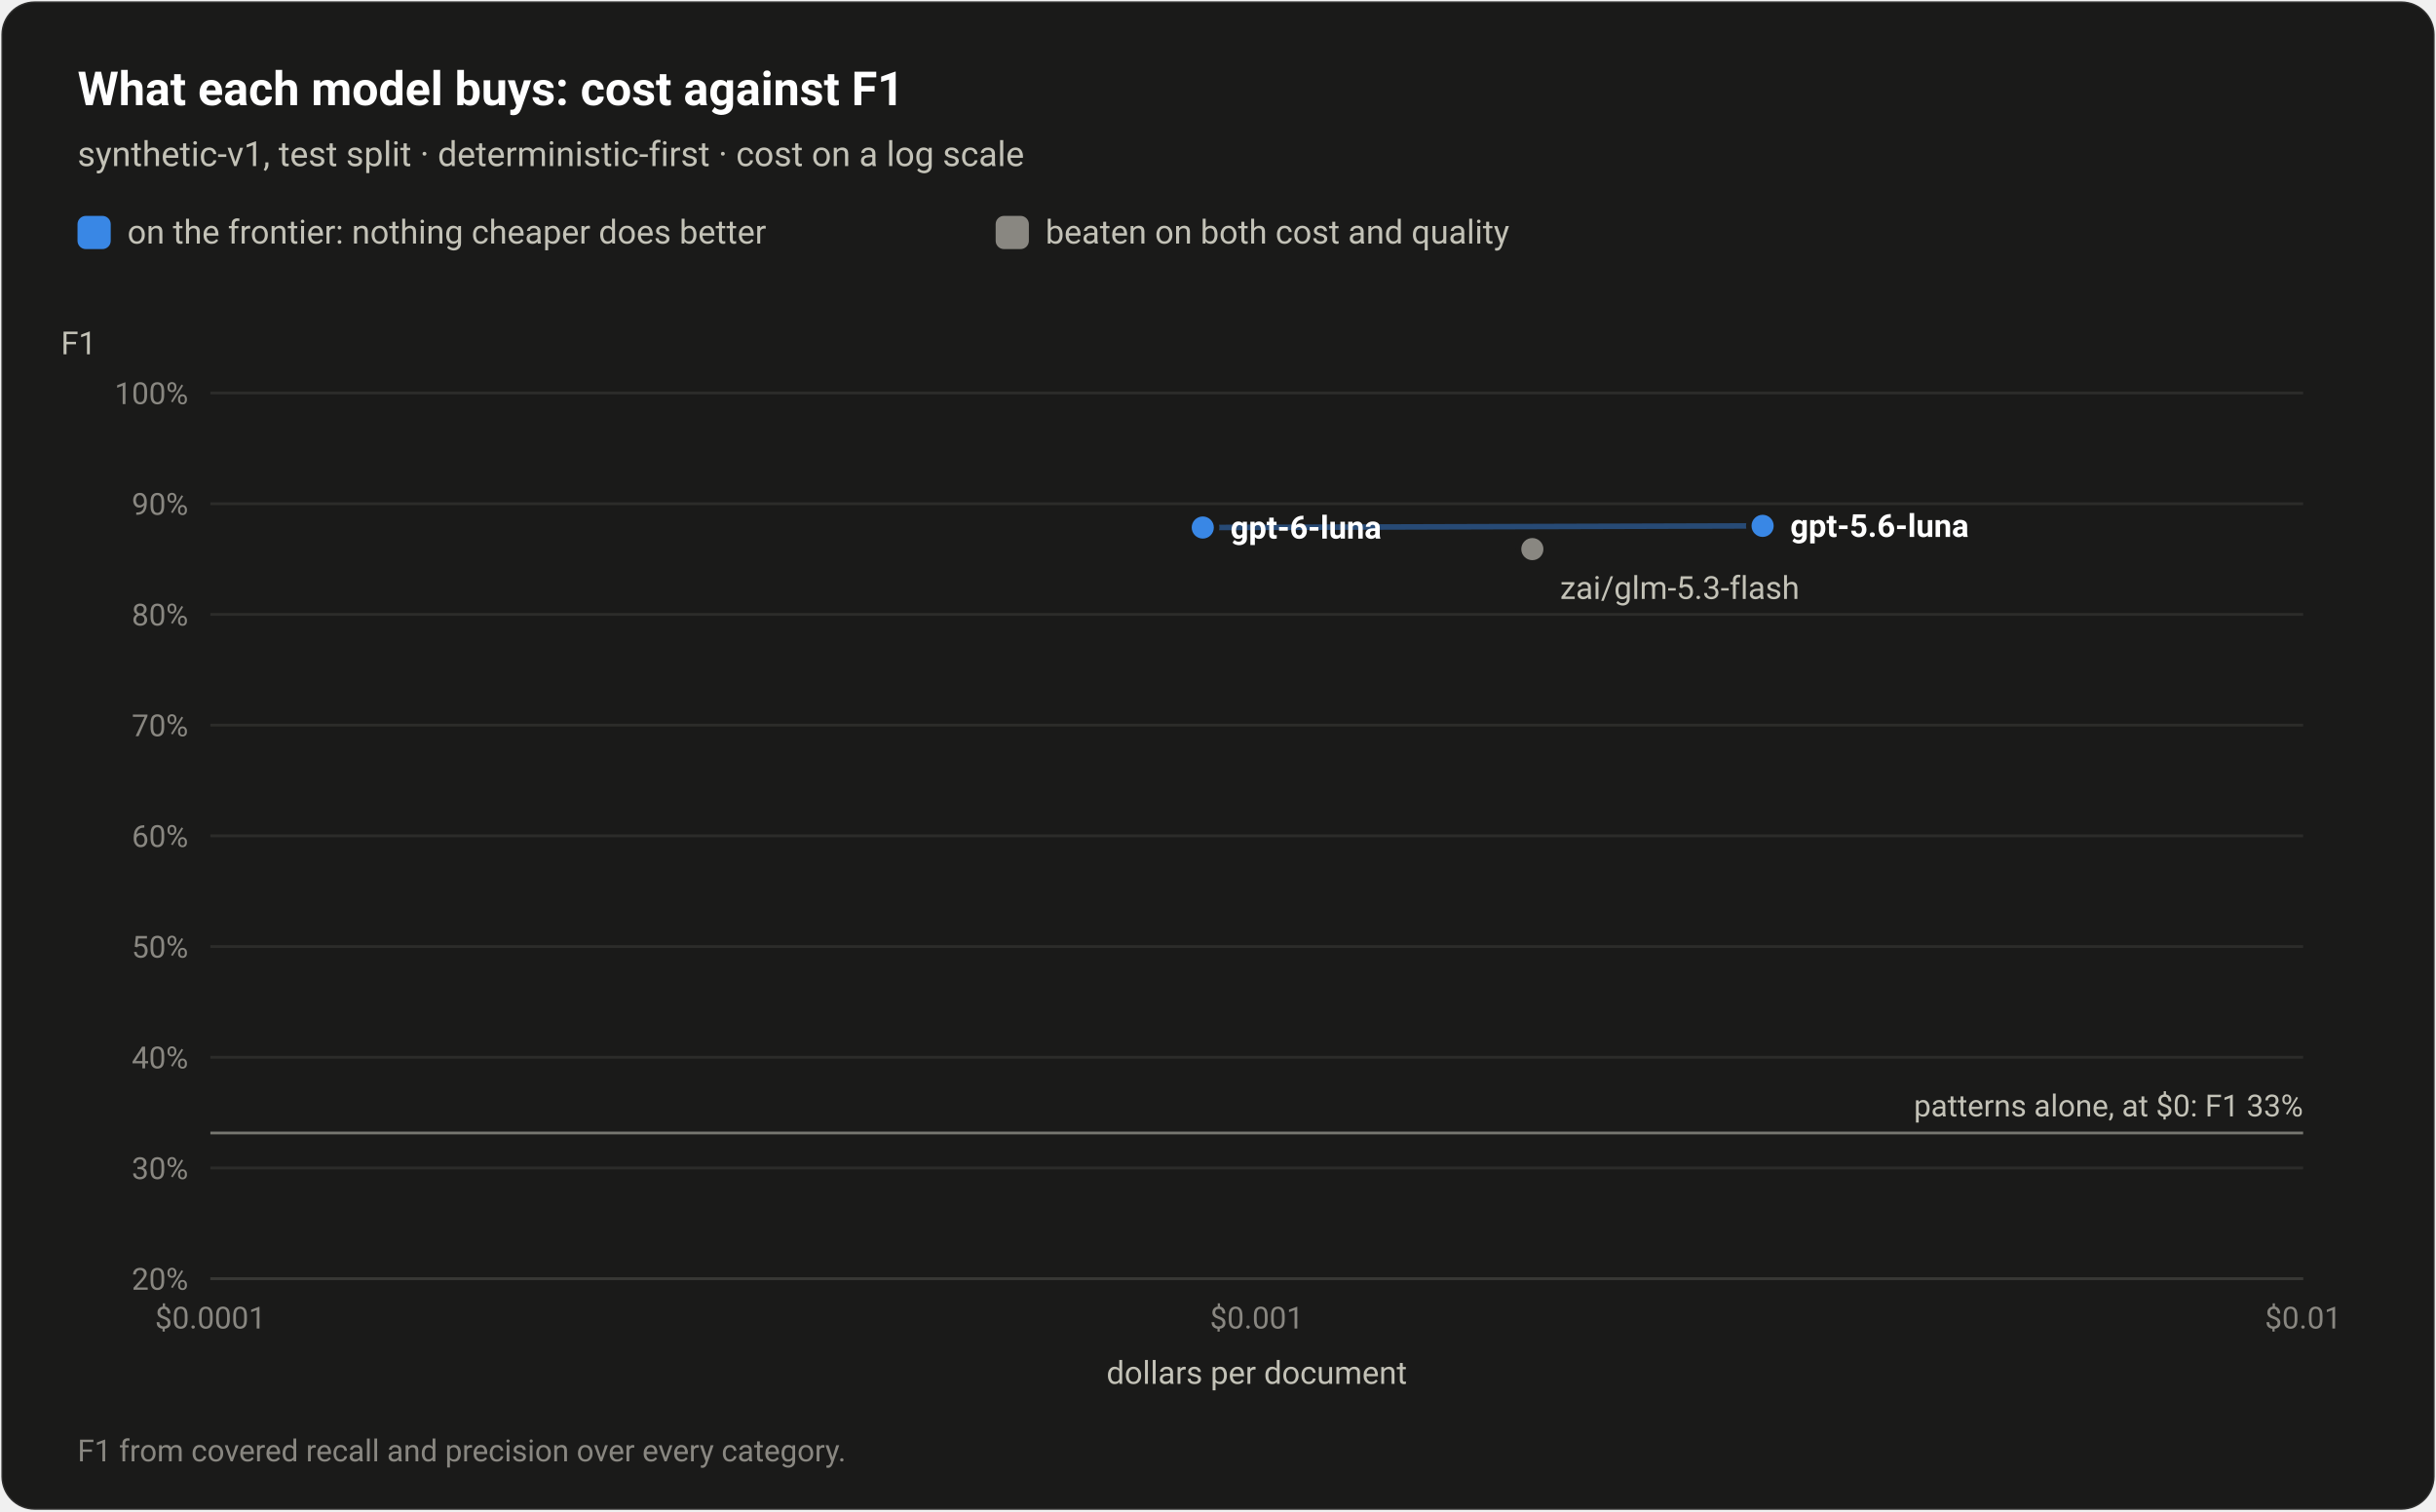
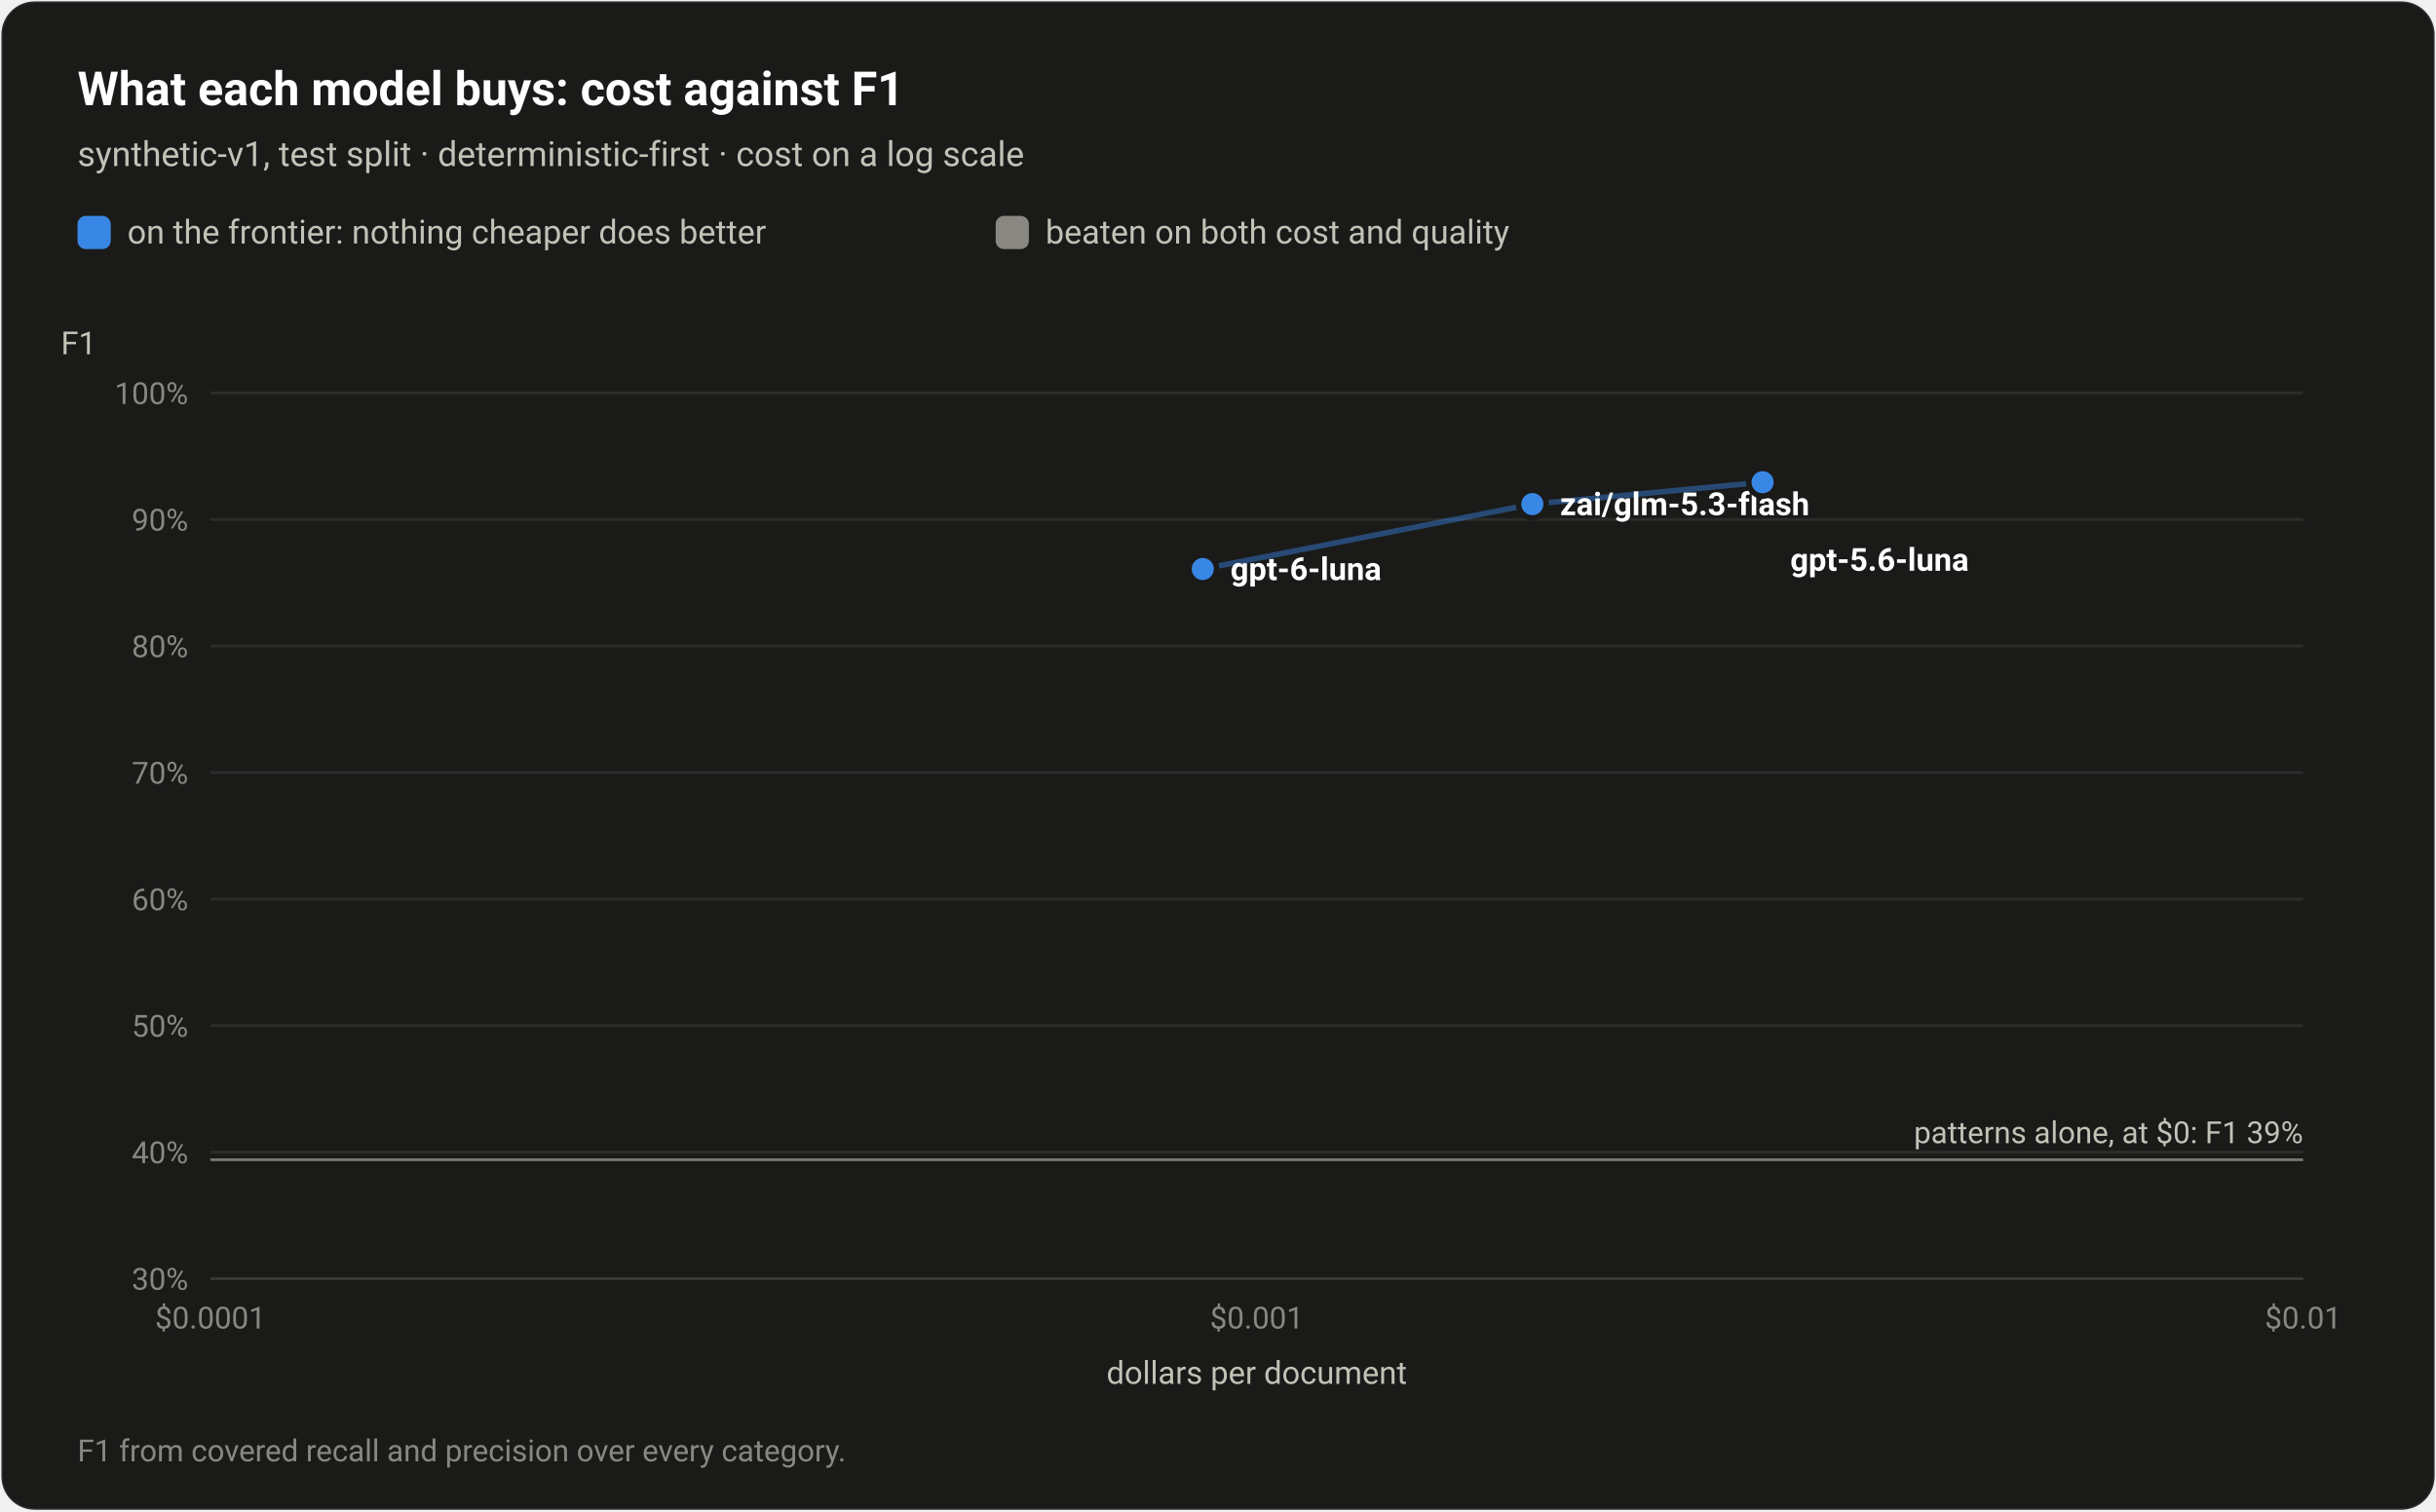
<svg xmlns="http://www.w3.org/2000/svg" width="880" height="546" viewBox="0 0 880 546" role="img" aria-labelledby="t d" font-family="system-ui, -apple-system, &quot;Segoe UI&quot;, Roboto, sans-serif">
  <rect x="0.5" y="0.5" width="879" height="545" rx="12" fill="#1a1a19" stroke="rgba(255,255,255,0.10)" />
  <text x="28" y="38" font-size="17" font-weight="600" fill="#ffffff">What each model buys: cost against F1</text>
  <text x="28" y="60" font-size="12.5" fill="#c3c2b7">synthetic-v1, test split · deterministic-first · cost on a log scale</text>
  <rect x="28" y="78" width="12" height="12" rx="3" fill="#3987e5" />
  <text x="46" y="88" font-size="12" fill="#c3c2b7">on the frontier: nothing cheaper does better</text>
  <rect x="359.68" y="78" width="12" height="12" rx="3" fill="#898781" />
  <text x="377.68" y="88" font-size="12" fill="#c3c2b7">beaten on both cost and quality</text>
  <line x1="76" y1="462" x2="832" y2="462" stroke="#2c2c2a" />
-   <text x="68" y="466" font-size="11" fill="#898781" text-anchor="end">20%</text>
-   <line x1="76" y1="422" x2="832" y2="422" stroke="#2c2c2a" />
-   <text x="68" y="426" font-size="11" fill="#898781" text-anchor="end">30%</text>
-   <line x1="76" y1="382" x2="832" y2="382" stroke="#2c2c2a" />
-   <text x="68" y="386" font-size="11" fill="#898781" text-anchor="end">40%</text>
-   <line x1="76" y1="342" x2="832" y2="342" stroke="#2c2c2a" />
-   <text x="68" y="346" font-size="11" fill="#898781" text-anchor="end">50%</text>
-   <line x1="76" y1="302" x2="832" y2="302" stroke="#2c2c2a" />
-   <text x="68" y="306" font-size="11" fill="#898781" text-anchor="end">60%</text>
-   <line x1="76" y1="262" x2="832" y2="262" stroke="#2c2c2a" />
-   <text x="68" y="266" font-size="11" fill="#898781" text-anchor="end">70%</text>
-   <line x1="76" y1="222" x2="832" y2="222" stroke="#2c2c2a" />
-   <text x="68" y="226" font-size="11" fill="#898781" text-anchor="end">80%</text>
-   <line x1="76" y1="182" x2="832" y2="182" stroke="#2c2c2a" />
-   <text x="68" y="186" font-size="11" fill="#898781" text-anchor="end">90%</text>
+   <text x="68" y="466" font-size="11" fill="#898781" text-anchor="end">30%</text>
+   <line x1="76" y1="416.29" x2="832" y2="416.29" stroke="#2c2c2a" />
+   <text x="68" y="420.29" font-size="11" fill="#898781" text-anchor="end">40%</text>
+   <line x1="76" y1="370.57" x2="832" y2="370.57" stroke="#2c2c2a" />
+   <text x="68" y="374.57" font-size="11" fill="#898781" text-anchor="end">50%</text>
+   <line x1="76" y1="324.86" x2="832" y2="324.86" stroke="#2c2c2a" />
+   <text x="68" y="328.86" font-size="11" fill="#898781" text-anchor="end">60%</text>
+   <line x1="76" y1="279.14" x2="832" y2="279.14" stroke="#2c2c2a" />
+   <text x="68" y="283.14" font-size="11" fill="#898781" text-anchor="end">70%</text>
+   <line x1="76" y1="233.43" x2="832" y2="233.43" stroke="#2c2c2a" />
+   <text x="68" y="237.43" font-size="11" fill="#898781" text-anchor="end">80%</text>
+   <line x1="76" y1="187.71" x2="832" y2="187.71" stroke="#2c2c2a" />
+   <text x="68" y="191.71" font-size="11" fill="#898781" text-anchor="end">90%</text>
  <line x1="76" y1="142" x2="832" y2="142" stroke="#2c2c2a" />
  <text x="68" y="146" font-size="11" fill="#898781" text-anchor="end">100%</text>
  <text x="76" y="480" font-size="11" fill="#898781" text-anchor="middle">$0.0001</text>
  <text x="454" y="480" font-size="11" fill="#898781" text-anchor="middle">$0.001</text>
  <text x="832" y="480" font-size="11" fill="#898781" text-anchor="middle">$0.01</text>
  <line x1="76" y1="462" x2="832" y2="462" stroke="#383835" />
  <text x="454" y="500" font-size="11.5" fill="#c3c2b7" text-anchor="middle">dollars per document</text>
  <text x="22" y="128" font-size="11.5" fill="#c3c2b7">F1</text>
-   <line x1="76" y1="409.36" x2="832" y2="409.36" stroke="#c3c2b7" stroke-opacity="0.55" />
-   <text x="832" y="403.36" font-size="11" fill="#c3c2b7" text-anchor="end">patterns alone, at $0: F1 33%</text>
-   <polyline points="434.5,190.6 636.74,190" fill="none" stroke="#3987e5" stroke-width="2" stroke-linejoin="round" stroke-linecap="round" stroke-opacity="0.45" />
+   <line x1="76" y1="419.03" x2="832" y2="419.03" stroke="#c3c2b7" stroke-opacity="0.55" />
+   <text x="832" y="413.03" font-size="11" fill="#c3c2b7" text-anchor="end">patterns alone, at $0: F1 39%</text>
+   <polyline points="434.5,205.59 553.56,182.14 636.74,174.23" fill="none" stroke="#3987e5" stroke-width="2" stroke-linejoin="round" stroke-linecap="round" stroke-opacity="0.45" />
  <g>
-     <circle cx="434.5" cy="190.6" r="12" fill="transparent" />
-     <circle cx="434.5" cy="190.6" r="5" fill="#3987e5" stroke="#1a1a19" stroke-width="2" />
+     <circle cx="434.5" cy="205.59" r="12" fill="transparent" />
+     <circle cx="434.5" cy="205.59" r="5" fill="#3987e5" stroke="#1a1a19" stroke-width="2" />
  </g>
-   <text x="444.5" y="194.6" font-size="11.5" font-weight="600" fill="#ffffff">gpt-6-luna</text>
+   <text x="444.5" y="209.59" font-size="11.5" font-weight="600" fill="#ffffff">gpt-6-luna</text>
  <g>
-     <circle cx="553.56" cy="198.4" r="12" fill="transparent" />
-     <circle cx="553.56" cy="198.4" r="5" fill="#898781" stroke="#1a1a19" stroke-width="2" />
+     <circle cx="553.56" cy="182.14" r="12" fill="transparent" />
+     <circle cx="553.56" cy="182.14" r="5" fill="#3987e5" stroke="#1a1a19" stroke-width="2" />
  </g>
-   <text x="563.56" y="216.4" font-size="11.5" fill="#c3c2b7">zai/glm-5.3-flash</text>
+   <text x="563.56" y="186.14" font-size="11.5" font-weight="600" fill="#ffffff">zai/glm-5.3-flash</text>
  <g>
-     <circle cx="636.74" cy="190" r="12" fill="transparent" />
-     <circle cx="636.74" cy="190" r="5" fill="#3987e5" stroke="#1a1a19" stroke-width="2" />
+     <circle cx="636.74" cy="174.23" r="12" fill="transparent" />
+     <circle cx="636.74" cy="174.23" r="5" fill="#3987e5" stroke="#1a1a19" stroke-width="2" />
  </g>
-   <text x="646.74" y="194" font-size="11.5" font-weight="600" fill="#ffffff">gpt-5.6-luna</text>
+   <text x="646.74" y="206.23" font-size="11.5" font-weight="600" fill="#ffffff">gpt-5.6-luna</text>
  <text x="28" y="528" font-size="11" fill="#898781">F1 from covered recall and precision over every category.</text>
</svg>
